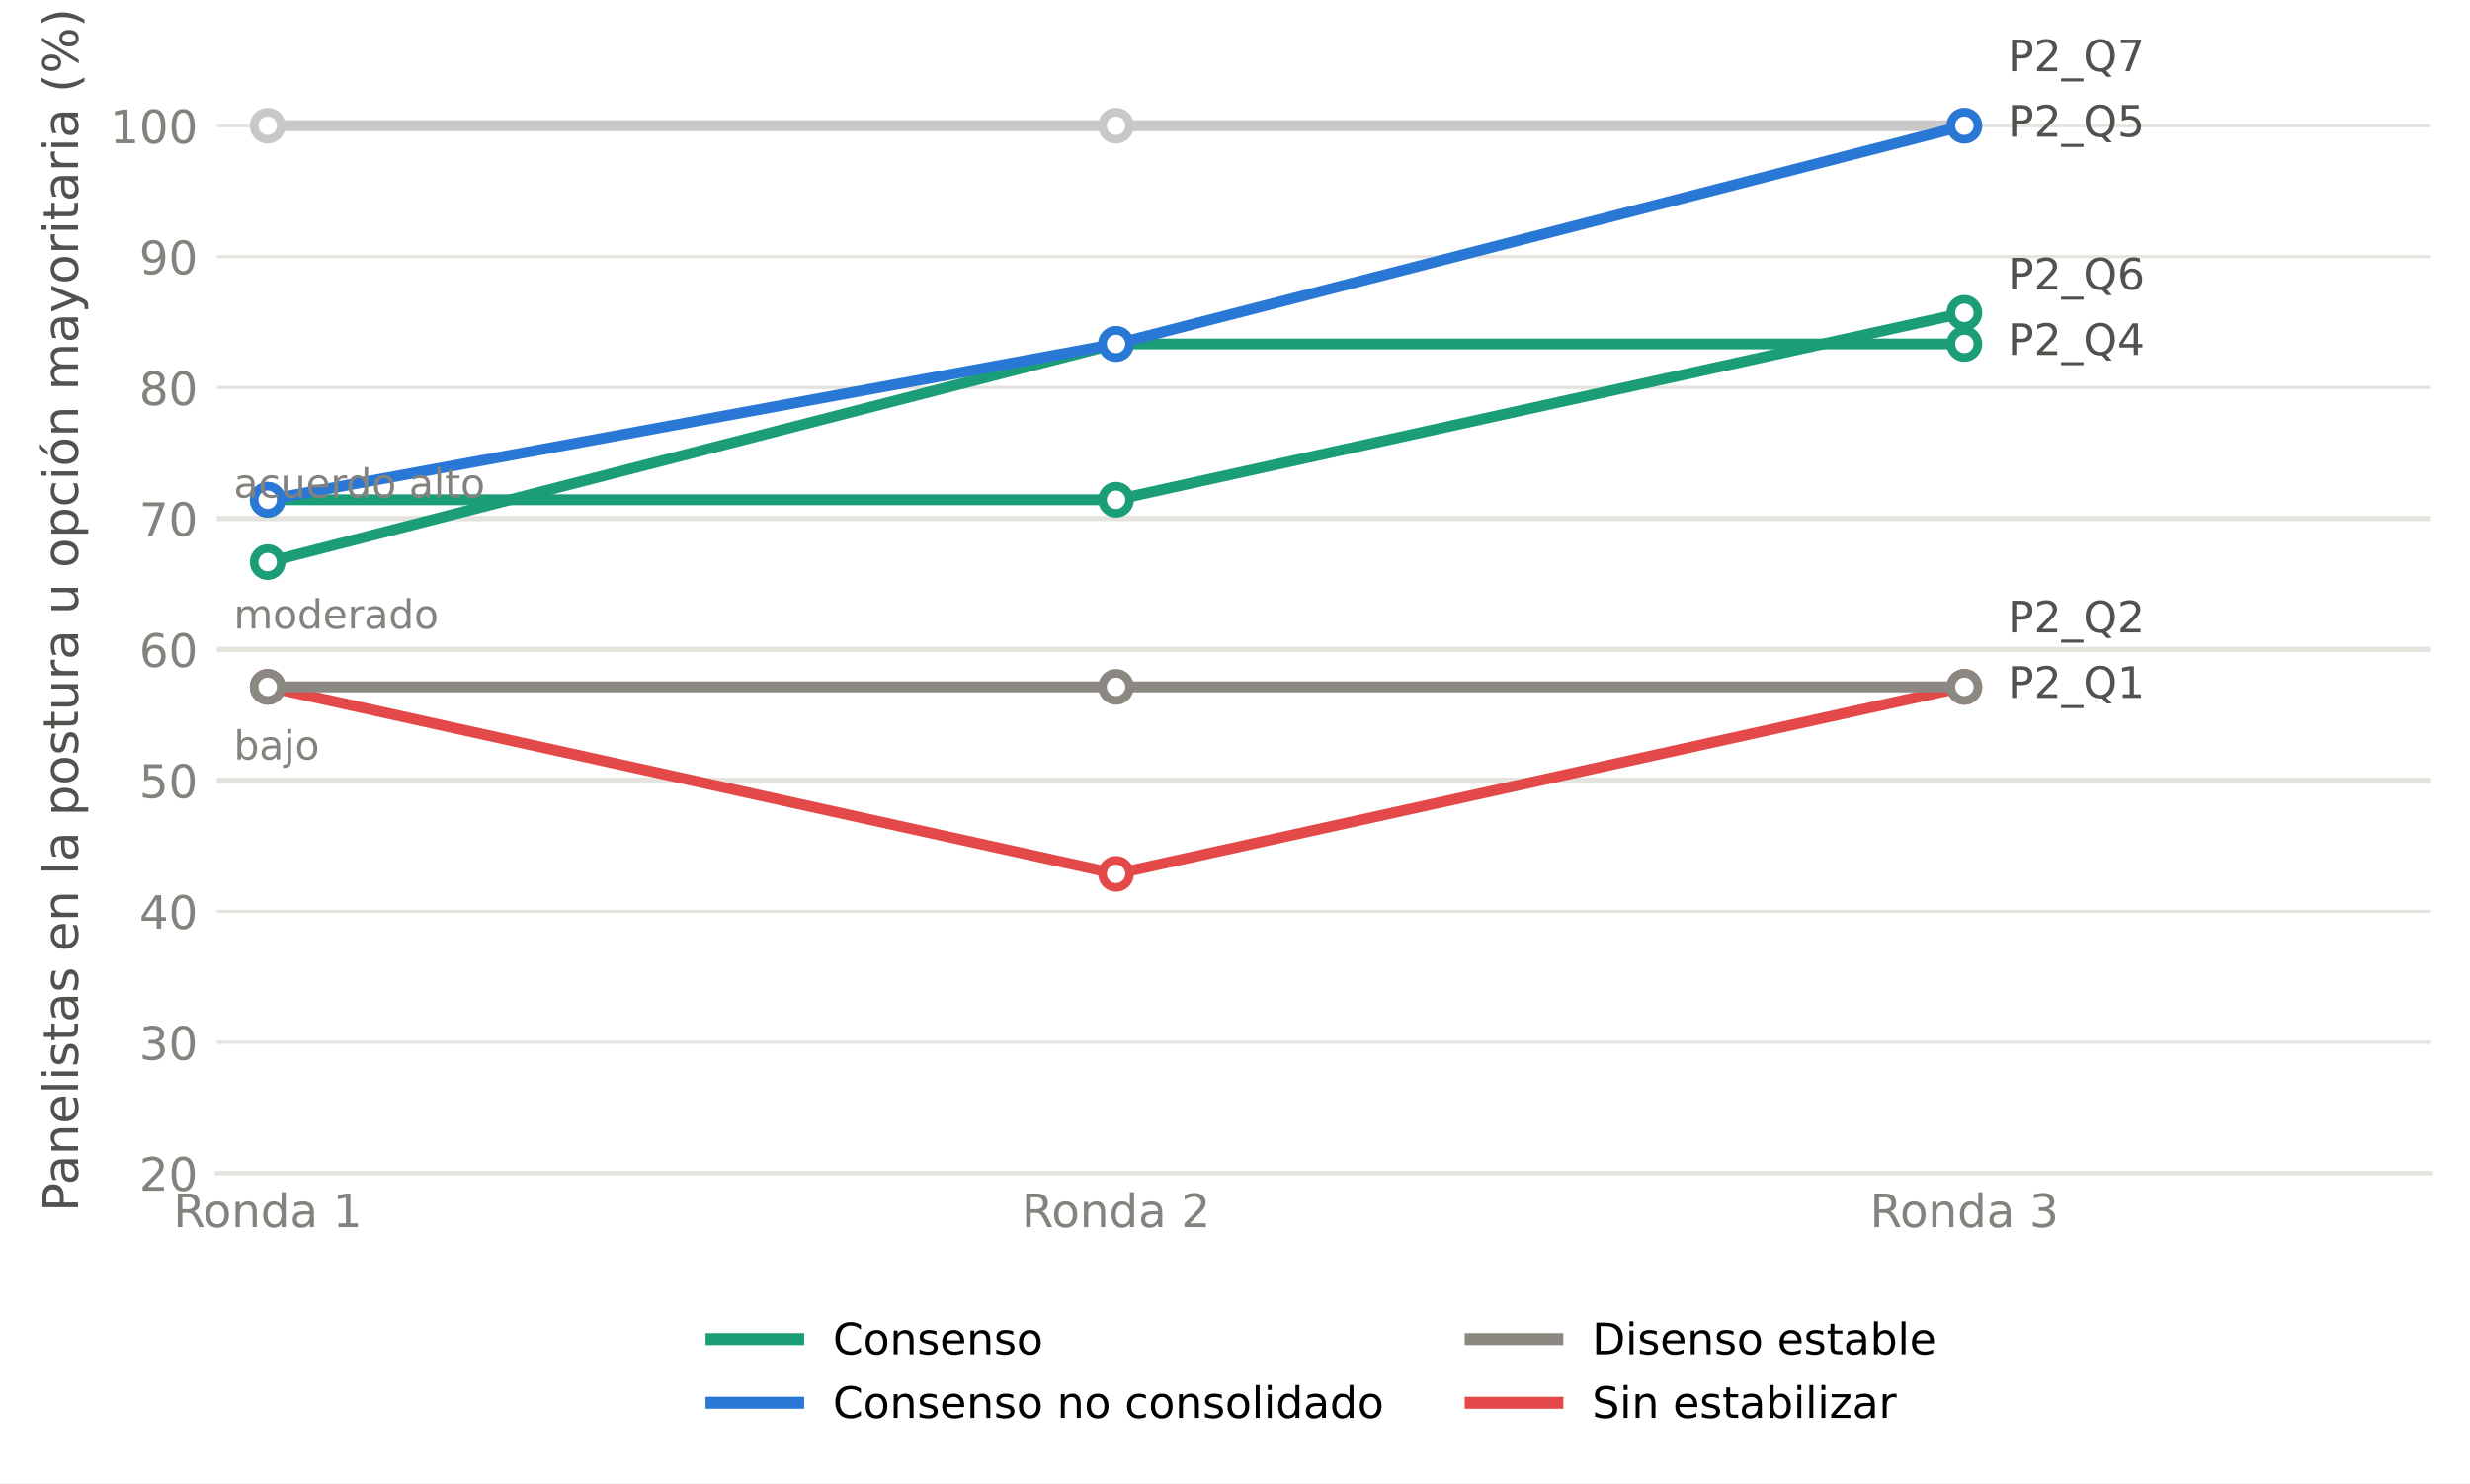
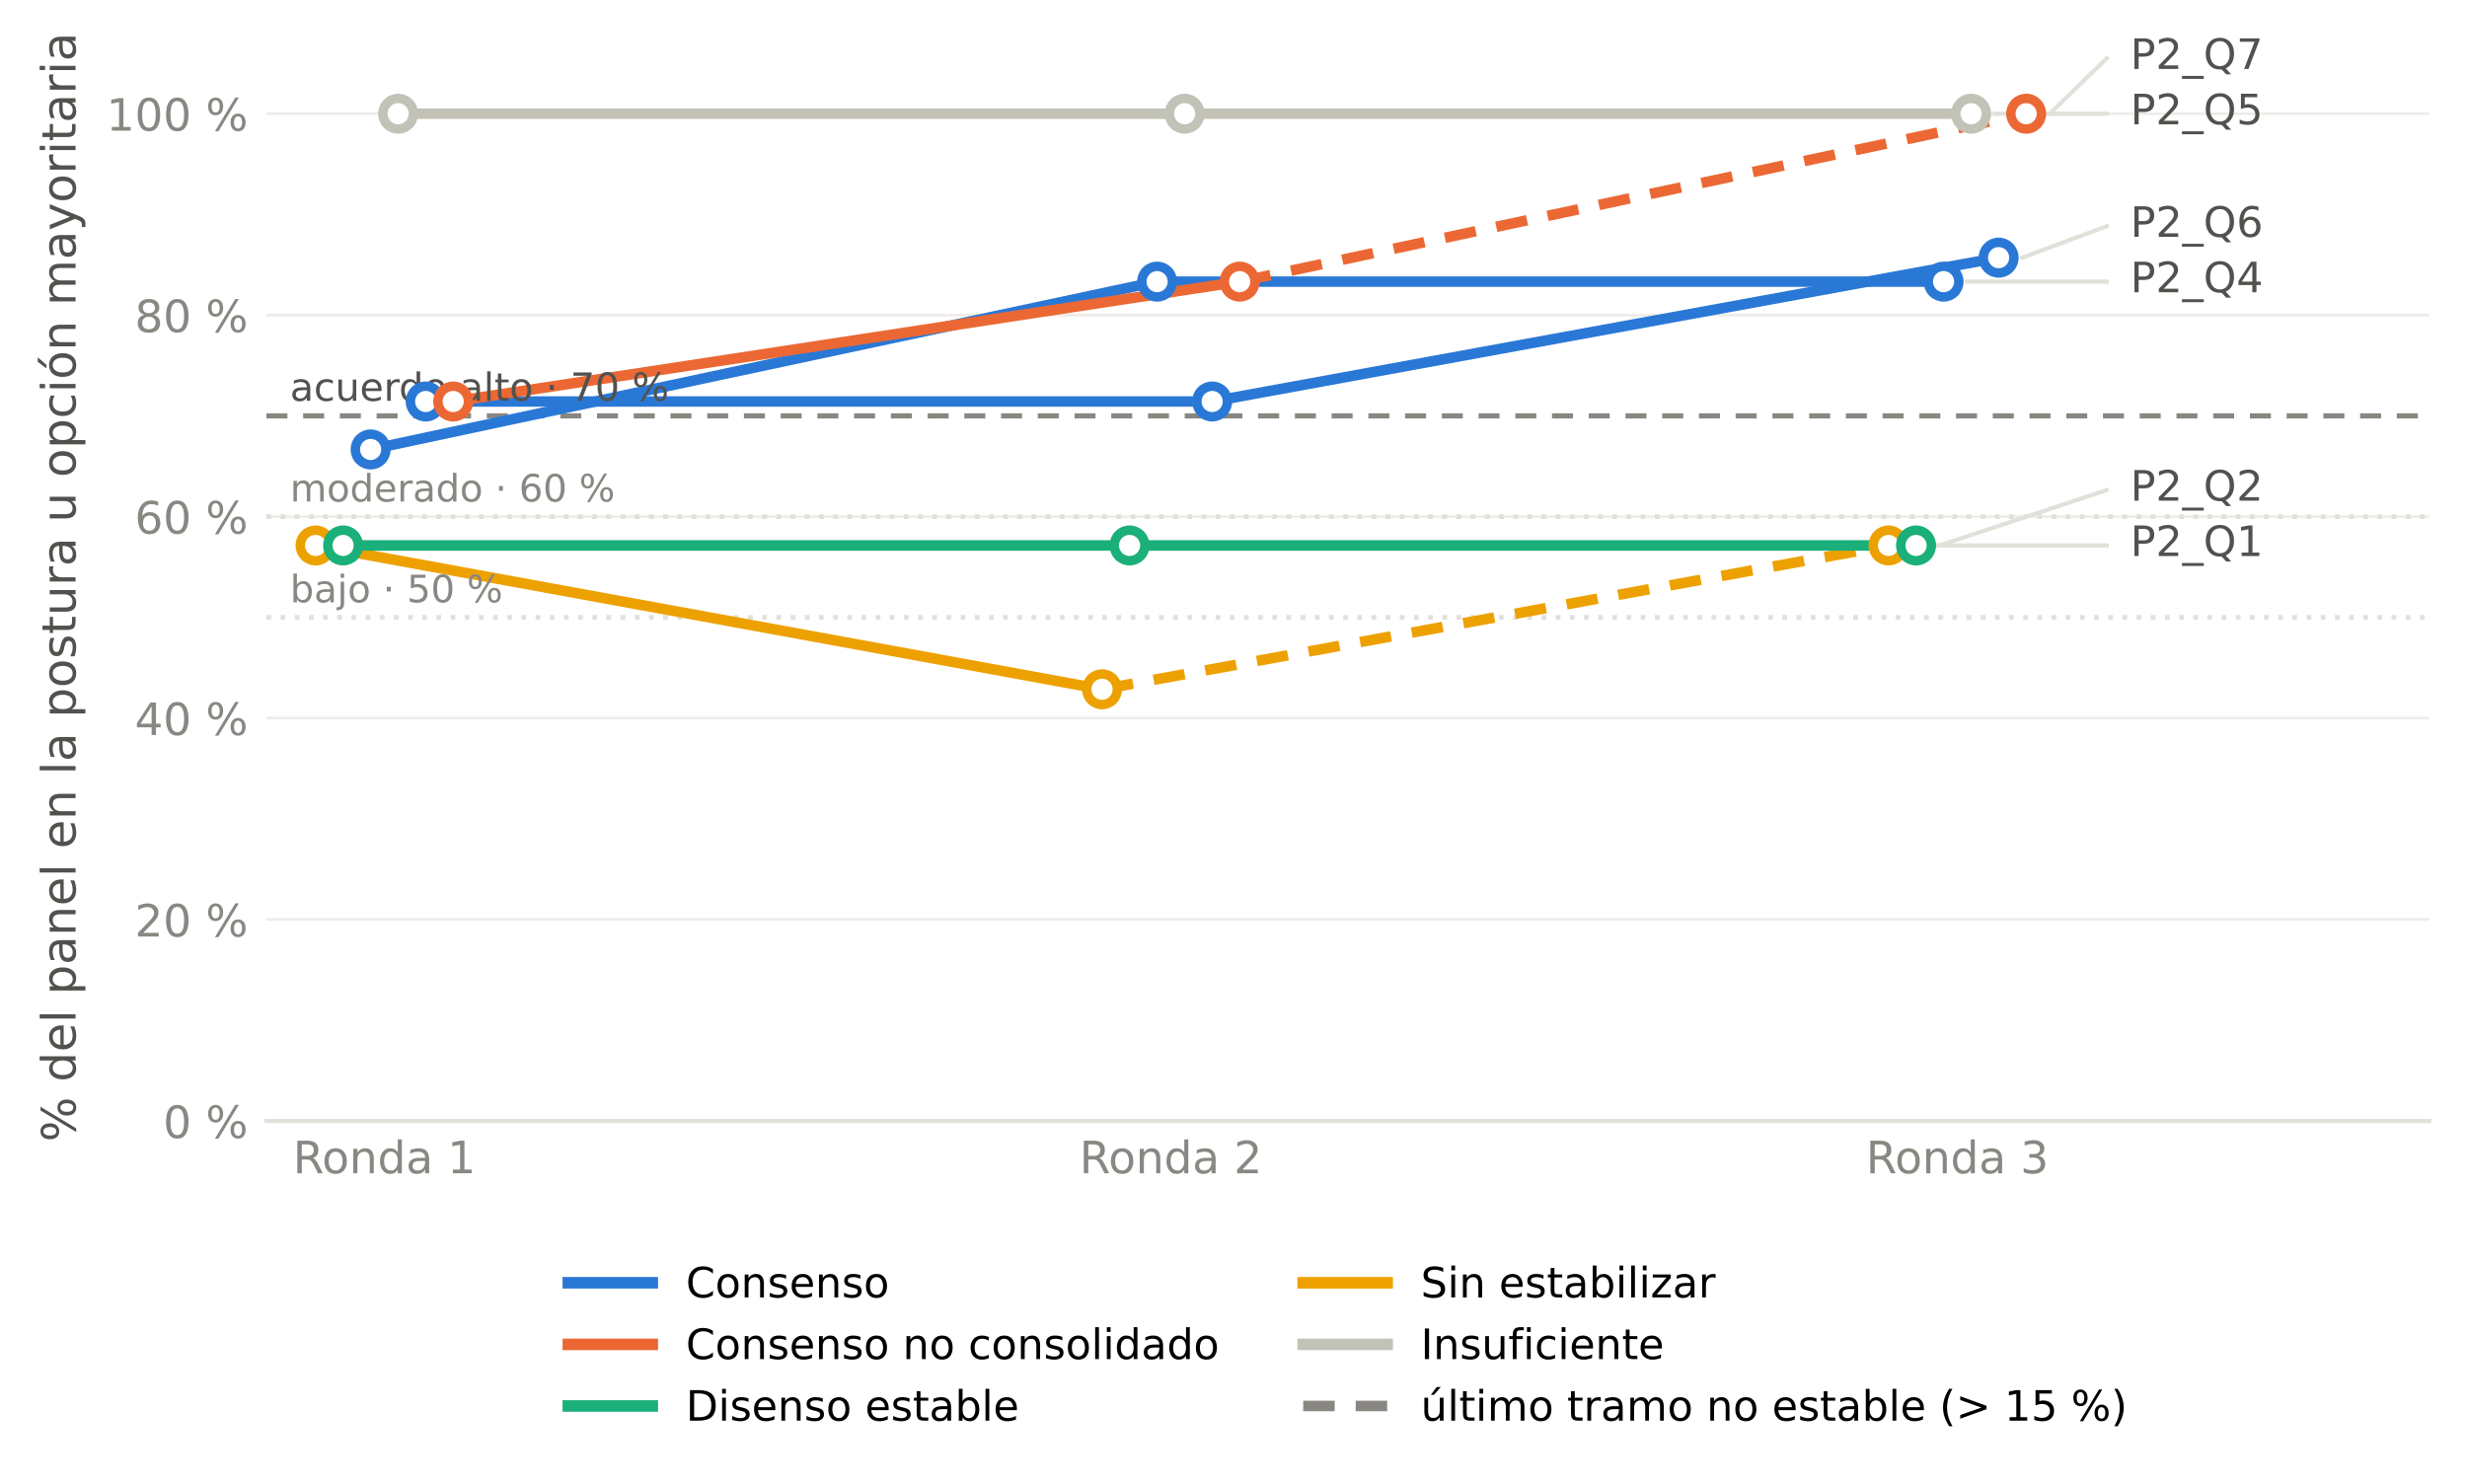
- <svg xmlns="http://www.w3.org/2000/svg" xmlns:xlink="http://www.w3.org/1999/xlink" width="455.675pt" height="273.638pt" viewBox="0 0 455.675 273.638" version="1.1">
+ <svg xmlns="http://www.w3.org/2000/svg" xmlns:xlink="http://www.w3.org/1999/xlink" width="470.142pt" height="282.834pt" viewBox="0 0 470.142 282.834" version="1.1">
  <defs>
    <style type="text/css">*{stroke-linejoin: round; stroke-linecap: butt}</style>
  </defs>
  <g id="figure_1">
    <g id="patch_1">
-       <path d="M 0 273.638  L 455.675 273.638  L 455.675 0  L 0 0  z " style="fill: #ffffff" />
+       <path d="M 0 282.834  L 470.142 282.834  L 470.142 0  L 0 0  z " style="fill: #ffffff" />
    </g>
    <g id="axes_1">
      <g id="patch_2">
-         <path d="M 39.995 216.428  L 448.475 216.428  L 448.475 8.696  L 39.995 8.696  z " style="fill: #ffffff" />
-       </g>
-       <g id="line2d_1">
-         <path d="M 39.995 95.654  L 448.475 95.654  " clip-path="url(#pa7a2c76ef7)" style="fill: none; stroke: #e5e3dd; stroke-linecap: square" />
-       </g>
-       <g id="line2d_2">
-         <path d="M 39.995 119.809  L 448.475 119.809  " clip-path="url(#pa7a2c76ef7)" style="fill: none; stroke: #e5e3dd; stroke-linecap: square" />
-       </g>
-       <g id="line2d_3">
-         <path d="M 39.995 143.964  L 448.475 143.964  " clip-path="url(#pa7a2c76ef7)" style="fill: none; stroke: #e5e3dd; stroke-linecap: square" />
+         <path d="M 50.772 213.656  L 462.942 213.656  L 462.942 10.152  L 50.772 10.152  z " style="fill: #ffffff" />
      </g>
      <g id="matplotlib.axis_1">
        <g id="xtick_1">
-           <g id="line2d_4" />
+           <g id="line2d_1" />
          <g id="text_1">
-             <text style="font-size: 8.5px; font-family: 'DejaVu Sans', 'Helvetica', 'Arial', sans-serif; text-anchor: middle; fill: #84827c" x="49.385" y="226.387" transform="rotate(-0 49.38503 226.3868)">Ronda 1</text>
+             <text style="font-size: 8.5px; font-family: 'DejaVu Sans', 'Helvetica', 'Arial', sans-serif; text-anchor: middle; fill: #898781" x="73.254" y="223.614" transform="rotate(-0 73.25442 223.6144)">Ronda 1</text>
          </g>
        </g>
        <g id="xtick_2">
-           <g id="line2d_5" />
+           <g id="line2d_2" />
          <g id="text_2">
-             <text style="font-size: 8.5px; font-family: 'DejaVu Sans', 'Helvetica', 'Arial', sans-serif; text-anchor: middle; fill: #84827c" x="205.891" y="226.387" transform="rotate(-0 205.8908 226.3868)">Ronda 2</text>
+             <text style="font-size: 8.5px; font-family: 'DejaVu Sans', 'Helvetica', 'Arial', sans-serif; text-anchor: middle; fill: #898781" x="223.134" y="223.614" transform="rotate(-0 223.1344 223.6144)">Ronda 2</text>
          </g>
        </g>
        <g id="xtick_3">
-           <g id="line2d_6" />
+           <g id="line2d_3" />
          <g id="text_3">
-             <text style="font-size: 8.5px; font-family: 'DejaVu Sans', 'Helvetica', 'Arial', sans-serif; text-anchor: middle; fill: #84827c" x="362.397" y="226.387" transform="rotate(-0 362.3965 226.3868)">Ronda 3</text>
+             <text style="font-size: 8.5px; font-family: 'DejaVu Sans', 'Helvetica', 'Arial', sans-serif; text-anchor: middle; fill: #898781" x="373.014" y="223.614" transform="rotate(-0 373.0144 223.6144)">Ronda 3</text>
          </g>
        </g>
      </g>
      <g id="matplotlib.axis_2">
        <g id="ytick_1">
-           <g id="line2d_7">
-             <path d="M 39.995 216.428  L 448.475 216.428  " clip-path="url(#pa7a2c76ef7)" style="fill: none; stroke: #e5e3dd; stroke-width: 0.6; stroke-linecap: square" />
-           </g>
-           <g id="line2d_8" />
+           <g id="line2d_4">
+             <path d="M 50.772 213.656  L 462.942 213.656  " clip-path="url(#pb615559788)" style="fill: none; stroke: #e1e0d9; stroke-opacity: 0.6; stroke-width: 0.5; stroke-linecap: square" />
+           </g>
+           <g id="line2d_5" />
          <g id="text_4">
-             <text style="font-size: 8.5px; font-family: 'DejaVu Sans', 'Helvetica', 'Arial', sans-serif; text-anchor: end; fill: #84827c" x="36.495" y="219.657" transform="rotate(-0 36.49469 219.6575)">20</text>
+             <text style="font-size: 8.5px; font-family: 'DejaVu Sans', 'Helvetica', 'Arial', sans-serif; text-anchor: end; fill: #898781" x="47.272" y="216.885" transform="rotate(-0 47.27242 216.8851)">0 %</text>
          </g>
        </g>
        <g id="ytick_2">
-           <g id="line2d_9">
-             <path d="M 39.995 192.273  L 448.475 192.273  " clip-path="url(#pa7a2c76ef7)" style="fill: none; stroke: #e5e3dd; stroke-width: 0.6; stroke-linecap: square" />
-           </g>
-           <g id="line2d_10" />
+           <g id="line2d_6">
+             <path d="M 50.772 175.259  L 462.942 175.259  " clip-path="url(#pb615559788)" style="fill: none; stroke: #e1e0d9; stroke-opacity: 0.6; stroke-width: 0.5; stroke-linecap: square" />
+           </g>
+           <g id="line2d_7" />
          <g id="text_5">
-             <text style="font-size: 8.5px; font-family: 'DejaVu Sans', 'Helvetica', 'Arial', sans-serif; text-anchor: end; fill: #84827c" x="36.495" y="195.503" transform="rotate(-0 36.49469 195.5026)">30</text>
+             <text style="font-size: 8.5px; font-family: 'DejaVu Sans', 'Helvetica', 'Arial', sans-serif; text-anchor: end; fill: #898781" x="47.272" y="178.488" transform="rotate(-0 47.27242 178.4881)">20 %</text>
          </g>
        </g>
        <g id="ytick_3">
-           <g id="line2d_11">
-             <path d="M 39.995 168.118  L 448.475 168.118  " clip-path="url(#pa7a2c76ef7)" style="fill: none; stroke: #e5e3dd; stroke-width: 0.6; stroke-linecap: square" />
-           </g>
-           <g id="line2d_12" />
+           <g id="line2d_8">
+             <path d="M 50.772 136.862  L 462.942 136.862  " clip-path="url(#pb615559788)" style="fill: none; stroke: #e1e0d9; stroke-opacity: 0.6; stroke-width: 0.5; stroke-linecap: square" />
+           </g>
+           <g id="line2d_9" />
          <g id="text_6">
-             <text style="font-size: 8.5px; font-family: 'DejaVu Sans', 'Helvetica', 'Arial', sans-serif; text-anchor: end; fill: #84827c" x="36.495" y="171.348" transform="rotate(-0 36.49469 171.3478)">40</text>
+             <text style="font-size: 8.5px; font-family: 'DejaVu Sans', 'Helvetica', 'Arial', sans-serif; text-anchor: end; fill: #898781" x="47.272" y="140.091" transform="rotate(-0 47.27242 140.0912)">40 %</text>
          </g>
        </g>
        <g id="ytick_4">
-           <g id="line2d_13">
-             <path d="M 39.995 143.964  L 448.475 143.964  " clip-path="url(#pa7a2c76ef7)" style="fill: none; stroke: #e5e3dd; stroke-width: 0.6; stroke-linecap: square" />
-           </g>
-           <g id="line2d_14" />
+           <g id="line2d_10">
+             <path d="M 50.772 98.465  L 462.942 98.465  " clip-path="url(#pb615559788)" style="fill: none; stroke: #e1e0d9; stroke-opacity: 0.6; stroke-width: 0.5; stroke-linecap: square" />
+           </g>
+           <g id="line2d_11" />
          <g id="text_7">
-             <text style="font-size: 8.5px; font-family: 'DejaVu Sans', 'Helvetica', 'Arial', sans-serif; text-anchor: end; fill: #84827c" x="36.495" y="147.193" transform="rotate(-0 36.49469 147.1929)">50</text>
+             <text style="font-size: 8.5px; font-family: 'DejaVu Sans', 'Helvetica', 'Arial', sans-serif; text-anchor: end; fill: #898781" x="47.272" y="101.694" transform="rotate(-0 47.27242 101.6943)">60 %</text>
          </g>
        </g>
        <g id="ytick_5">
-           <g id="line2d_15">
-             <path d="M 39.995 119.809  L 448.475 119.809  " clip-path="url(#pa7a2c76ef7)" style="fill: none; stroke: #e5e3dd; stroke-width: 0.6; stroke-linecap: square" />
-           </g>
-           <g id="line2d_16" />
+           <g id="line2d_12">
+             <path d="M 50.772 60.068  L 462.942 60.068  " clip-path="url(#pb615559788)" style="fill: none; stroke: #e1e0d9; stroke-opacity: 0.6; stroke-width: 0.5; stroke-linecap: square" />
+           </g>
+           <g id="line2d_13" />
          <g id="text_8">
-             <text style="font-size: 8.5px; font-family: 'DejaVu Sans', 'Helvetica', 'Arial', sans-serif; text-anchor: end; fill: #84827c" x="36.495" y="123.038" transform="rotate(-0 36.49469 123.038)">60</text>
+             <text style="font-size: 8.5px; font-family: 'DejaVu Sans', 'Helvetica', 'Arial', sans-serif; text-anchor: end; fill: #898781" x="47.272" y="63.297" transform="rotate(-0 47.27242 63.29731)">80 %</text>
          </g>
        </g>
        <g id="ytick_6">
-           <g id="line2d_17">
-             <path d="M 39.995 95.654  L 448.475 95.654  " clip-path="url(#pa7a2c76ef7)" style="fill: none; stroke: #e5e3dd; stroke-width: 0.6; stroke-linecap: square" />
-           </g>
-           <g id="line2d_18" />
+           <g id="line2d_14">
+             <path d="M 50.772 21.671  L 462.942 21.671  " clip-path="url(#pb615559788)" style="fill: none; stroke: #e1e0d9; stroke-opacity: 0.6; stroke-width: 0.5; stroke-linecap: square" />
+           </g>
+           <g id="line2d_15" />
          <g id="text_9">
-             <text style="font-size: 8.5px; font-family: 'DejaVu Sans', 'Helvetica', 'Arial', sans-serif; text-anchor: end; fill: #84827c" x="36.495" y="98.883" transform="rotate(-0 36.49469 98.88319)">70</text>
-           </g>
-         </g>
-         <g id="ytick_7">
-           <g id="line2d_19">
-             <path d="M 39.995 71.499  L 448.475 71.499  " clip-path="url(#pa7a2c76ef7)" style="fill: none; stroke: #e5e3dd; stroke-width: 0.6; stroke-linecap: square" />
-           </g>
-           <g id="line2d_20" />
-           <g id="text_10">
-             <text style="font-size: 8.5px; font-family: 'DejaVu Sans', 'Helvetica', 'Arial', sans-serif; text-anchor: end; fill: #84827c" x="36.495" y="74.728" transform="rotate(-0 36.49469 74.72834)">80</text>
-           </g>
-         </g>
-         <g id="ytick_8">
-           <g id="line2d_21">
-             <path d="M 39.995 47.344  L 448.475 47.344  " clip-path="url(#pa7a2c76ef7)" style="fill: none; stroke: #e5e3dd; stroke-width: 0.6; stroke-linecap: square" />
-           </g>
-           <g id="line2d_22" />
-           <g id="text_11">
-             <text style="font-size: 8.5px; font-family: 'DejaVu Sans', 'Helvetica', 'Arial', sans-serif; text-anchor: end; fill: #84827c" x="36.495" y="50.573" transform="rotate(-0 36.49469 50.57349)">90</text>
-           </g>
-         </g>
-         <g id="ytick_9">
-           <g id="line2d_23">
-             <path d="M 39.995 23.189  L 448.475 23.189  " clip-path="url(#pa7a2c76ef7)" style="fill: none; stroke: #e5e3dd; stroke-width: 0.6; stroke-linecap: square" />
-           </g>
-           <g id="line2d_24" />
-           <g id="text_12">
-             <text style="font-size: 8.5px; font-family: 'DejaVu Sans', 'Helvetica', 'Arial', sans-serif; text-anchor: end; fill: #84827c" x="36.495" y="26.419" transform="rotate(-0 36.49469 26.41864)">100</text>
-           </g>
-         </g>
-         <g id="text_13">
-           <text style="font-size: 9px; font-family: 'DejaVu Sans', 'Helvetica', 'Arial', sans-serif; text-anchor: middle; fill: #52514e" x="14.399" y="112.562" transform="rotate(-90 14.39859 112.5623)">Panelistas en la postura u opción mayoritaria (%)</text>
-         </g>
+             <text style="font-size: 8.5px; font-family: 'DejaVu Sans', 'Helvetica', 'Arial', sans-serif; text-anchor: end; fill: #898781" x="47.272" y="24.9" transform="rotate(-0 47.27242 24.90037)">100 %</text>
+           </g>
+         </g>
+         <g id="text_10">
+           <text style="font-size: 9px; font-family: 'DejaVu Sans', 'Helvetica', 'Arial', sans-serif; text-anchor: middle; fill: #52514e" x="14.399" y="111.904" transform="rotate(-90 14.39859 111.9038)">% del panel en la postura u opción mayoritaria</text>
+         </g>
+       </g>
+       <g id="line2d_16">
+         <path d="M 50.772 79.266  L 462.942 79.266  " clip-path="url(#pb615559788)" style="fill: none; stroke-dasharray: 4,3; stroke-dashoffset: 0; stroke: #898781" />
+       </g>
+       <g id="line2d_17">
+         <path d="M 50.772 98.465  L 462.942 98.465  " clip-path="url(#pb615559788)" style="fill: none; stroke-dasharray: 0.9,1.8; stroke-dashoffset: 0; stroke: #e1e0d9; stroke-width: 0.9" />
+       </g>
+       <g id="line2d_18">
+         <path d="M 50.772 117.663  L 462.942 117.663  " clip-path="url(#pb615559788)" style="fill: none; stroke-dasharray: 0.9,1.8; stroke-dashoffset: 0; stroke: #e1e0d9; stroke-width: 0.9" />
+       </g>
+       <g id="line2d_19">
+         <path d="M 364.396 103.956  L 401.492 103.956  " clip-path="url(#pb615559788)" style="fill: none; stroke: #e1e0d9; stroke-width: 0.8; stroke-linecap: square" />
+       </g>
+       <g id="line2d_20">
+         <path d="M 369.642 103.956  L 401.492 93.397  " clip-path="url(#pb615559788)" style="fill: none; stroke: #e1e0d9; stroke-width: 0.8; stroke-linecap: square" />
+       </g>
+       <g id="line2d_21">
+         <path d="M 374.888 53.675  L 401.492 53.675  " clip-path="url(#pb615559788)" style="fill: none; stroke: #e1e0d9; stroke-width: 0.8; stroke-linecap: square" />
+       </g>
+       <g id="line2d_22">
+         <path d="M 385.38 49.106  L 401.492 43.116  " clip-path="url(#pb615559788)" style="fill: none; stroke: #e1e0d9; stroke-width: 0.8; stroke-linecap: square" />
+       </g>
+       <g id="line2d_23">
+         <path d="M 380.134 21.671  L 401.492 21.671  " clip-path="url(#pb615559788)" style="fill: none; stroke: #e1e0d9; stroke-width: 0.8; stroke-linecap: square" />
+       </g>
+       <g id="line2d_24">
+         <path d="M 390.625 21.671  L 401.492 11.112  " clip-path="url(#pb615559788)" style="fill: none; stroke: #e1e0d9; stroke-width: 0.8; stroke-linecap: square" />
      </g>
      <g id="patch_3">
-         <path d="M 39.995 216.428  L 448.475 216.428  " style="fill: none; stroke: #e5e3dd; stroke-width: 0.8; stroke-linejoin: miter; stroke-linecap: square" />
+         <path d="M 50.772 213.656  L 462.942 213.656  " style="fill: none; stroke: #e1e0d9; stroke-width: 0.8; stroke-linejoin: miter; stroke-linecap: square" />
      </g>
      <g id="line2d_25">
-         <path d="M 49.385 126.717  L 205.891 161.21  L 362.397 126.717  " clip-path="url(#pa7a2c76ef7)" style="fill: none; stroke: #e34948; stroke-width: 2; stroke-linecap: square" />
-         <defs>
-           <path id="mc2717750d5" d="M 0 2.5  C 0.663 2.5 1.299 2.237 1.768 1.768  C 2.237 1.299 2.5 0.663 2.5 0  C 2.5 -0.663 2.237 -1.299 1.768 -1.768  C 1.299 -2.237 0.663 -2.5 0 -2.5  C -0.663 -2.5 -1.299 -2.237 -1.768 -1.768  C -2.237 -1.299 -2.5 -0.663 -2.5 0  C -2.5 0.663 -2.237 1.299 -1.768 1.768  C -1.299 2.237 -0.663 2.5 0 2.5  z " style="stroke: #e34948; stroke-width: 1.6" />
-         </defs>
-         <g clip-path="url(#pa7a2c76ef7)">
-           <use xlink:href="#mc2717750d5" x="49.385" y="126.717" style="fill: #ffffff; stroke: #e34948; stroke-width: 1.6" />
-           <use xlink:href="#mc2717750d5" x="205.891" y="161.21" style="fill: #ffffff; stroke: #e34948; stroke-width: 1.6" />
-           <use xlink:href="#mc2717750d5" x="362.397" y="126.717" style="fill: #ffffff; stroke: #e34948; stroke-width: 1.6" />
-         </g>
+         <path d="M 60.14 103.956  L 210.02 131.371  " clip-path="url(#pb615559788)" style="fill: none; stroke: #eda100; stroke-width: 2; stroke-linecap: square" />
      </g>
      <g id="line2d_26">
-         <path d="M 49.385 126.717  L 205.891 126.717  L 362.397 126.717  " clip-path="url(#pa7a2c76ef7)" style="fill: none; stroke: #8a8880; stroke-width: 2; stroke-linecap: square" />
-         <defs>
-           <path id="m25023fd78d" d="M 0 2.5  C 0.663 2.5 1.299 2.237 1.768 1.768  C 2.237 1.299 2.5 0.663 2.5 0  C 2.5 -0.663 2.237 -1.299 1.768 -1.768  C 1.299 -2.237 0.663 -2.5 0 -2.5  C -0.663 -2.5 -1.299 -2.237 -1.768 -1.768  C -2.237 -1.299 -2.5 -0.663 -2.5 0  C -2.5 0.663 -2.237 1.299 -1.768 1.768  C -1.299 2.237 -0.663 2.5 0 2.5  z " style="stroke: #8a8880; stroke-width: 1.6" />
-         </defs>
-         <g clip-path="url(#pa7a2c76ef7)">
-           <use xlink:href="#m25023fd78d" x="49.385" y="126.717" style="fill: #ffffff; stroke: #8a8880; stroke-width: 1.6" />
-           <use xlink:href="#m25023fd78d" x="205.891" y="126.717" style="fill: #ffffff; stroke: #8a8880; stroke-width: 1.6" />
-           <use xlink:href="#m25023fd78d" x="362.397" y="126.717" style="fill: #ffffff; stroke: #8a8880; stroke-width: 1.6" />
-         </g>
+         <path d="M 210.02 131.371  L 359.9 103.956  " clip-path="url(#pb615559788)" style="fill: none; stroke-dasharray: 6,4; stroke-dashoffset: 0; stroke: #eda100; stroke-width: 2" />
      </g>
      <g id="line2d_27">
-         <path d="M 49.385 103.697  L 205.891 63.455  L 362.397 63.455  " clip-path="url(#pa7a2c76ef7)" style="fill: none; stroke: #1b9e77; stroke-width: 2; stroke-linecap: square" />
-         <defs>
-           <path id="ma072f294e3" d="M 0 2.5  C 0.663 2.5 1.299 2.237 1.768 1.768  C 2.237 1.299 2.5 0.663 2.5 0  C 2.5 -0.663 2.237 -1.299 1.768 -1.768  C 1.299 -2.237 0.663 -2.5 0 -2.5  C -0.663 -2.5 -1.299 -2.237 -1.768 -1.768  C -2.237 -1.299 -2.5 -0.663 -2.5 0  C -2.5 0.663 -2.237 1.299 -1.768 1.768  C -1.299 2.237 -0.663 2.5 0 2.5  z " style="stroke: #1b9e77; stroke-width: 1.6" />
-         </defs>
-         <g clip-path="url(#pa7a2c76ef7)">
-           <use xlink:href="#ma072f294e3" x="49.385" y="103.697" style="fill: #ffffff; stroke: #1b9e77; stroke-width: 1.6" />
-           <use xlink:href="#ma072f294e3" x="205.891" y="63.455" style="fill: #ffffff; stroke: #1b9e77; stroke-width: 1.6" />
-           <use xlink:href="#ma072f294e3" x="362.397" y="63.455" style="fill: #ffffff; stroke: #1b9e77; stroke-width: 1.6" />
-         </g>
+         <path d="M 65.386 103.956  L 215.266 103.956  " clip-path="url(#pb615559788)" style="fill: none; stroke: #1baf7a; stroke-width: 2; stroke-linecap: square" />
      </g>
      <g id="line2d_28">
-         <path d="M 49.385 23.189  L 205.891 23.189  L 362.397 23.189  " clip-path="url(#pa7a2c76ef7)" style="fill: none; stroke: #c8c8c8; stroke-width: 2; stroke-linecap: square" />
-         <defs>
-           <path id="m9956ff74fd" d="M 0 2.5  C 0.663 2.5 1.299 2.237 1.768 1.768  C 2.237 1.299 2.5 0.663 2.5 0  C 2.5 -0.663 2.237 -1.299 1.768 -1.768  C 1.299 -2.237 0.663 -2.5 0 -2.5  C -0.663 -2.5 -1.299 -2.237 -1.768 -1.768  C -2.237 -1.299 -2.5 -0.663 -2.5 0  C -2.5 0.663 -2.237 1.299 -1.768 1.768  C -1.299 2.237 -0.663 2.5 0 2.5  z " style="stroke: #c8c8c8; stroke-width: 1.6" />
-         </defs>
-         <g clip-path="url(#pa7a2c76ef7)">
-           <use xlink:href="#m9956ff74fd" x="49.385" y="23.189" style="fill: #ffffff; stroke: #c8c8c8; stroke-width: 1.6" />
-           <use xlink:href="#m9956ff74fd" x="205.891" y="23.189" style="fill: #ffffff; stroke: #c8c8c8; stroke-width: 1.6" />
-           <use xlink:href="#m9956ff74fd" x="362.397" y="23.189" style="fill: #ffffff; stroke: #c8c8c8; stroke-width: 1.6" />
-         </g>
+         <path d="M 215.266 103.956  L 365.146 103.956  " clip-path="url(#pb615559788)" style="fill: none; stroke: #1baf7a; stroke-width: 2; stroke-linecap: square" />
      </g>
      <g id="line2d_29">
-         <path d="M 49.385 92.2  L 205.891 92.2  L 362.397 57.707  " clip-path="url(#pa7a2c76ef7)" style="fill: none; stroke: #1b9e77; stroke-width: 2; stroke-linecap: square" />
-         <g clip-path="url(#pa7a2c76ef7)">
-           <use xlink:href="#ma072f294e3" x="49.385" y="92.2" style="fill: #ffffff; stroke: #1b9e77; stroke-width: 1.6" />
-           <use xlink:href="#ma072f294e3" x="205.891" y="92.2" style="fill: #ffffff; stroke: #1b9e77; stroke-width: 1.6" />
-           <use xlink:href="#ma072f294e3" x="362.397" y="57.707" style="fill: #ffffff; stroke: #1b9e77; stroke-width: 1.6" />
-         </g>
+         <path d="M 70.632 85.66  L 220.512 53.675  " clip-path="url(#pb615559788)" style="fill: none; stroke: #2a78d6; stroke-width: 2; stroke-linecap: square" />
      </g>
      <g id="line2d_30">
-         <path d="M 49.385 92.2  L 205.891 63.455  L 362.397 23.189  " clip-path="url(#pa7a2c76ef7)" style="fill: none; stroke: #2a78d6; stroke-width: 2; stroke-linecap: square" />
-         <defs>
-           <path id="md06ed8a44b" d="M 0 2.5  C 0.663 2.5 1.299 2.237 1.768 1.768  C 2.237 1.299 2.5 0.663 2.5 0  C 2.5 -0.663 2.237 -1.299 1.768 -1.768  C 1.299 -2.237 0.663 -2.5 0 -2.5  C -0.663 -2.5 -1.299 -2.237 -1.768 -1.768  C -2.237 -1.299 -2.5 -0.663 -2.5 0  C -2.5 0.663 -2.237 1.299 -1.768 1.768  C -1.299 2.237 -0.663 2.5 0 2.5  z " style="stroke: #2a78d6; stroke-width: 1.6" />
-         </defs>
-         <g clip-path="url(#pa7a2c76ef7)">
-           <use xlink:href="#md06ed8a44b" x="49.385" y="92.2" style="fill: #ffffff; stroke: #2a78d6; stroke-width: 1.6" />
-           <use xlink:href="#md06ed8a44b" x="205.891" y="63.455" style="fill: #ffffff; stroke: #2a78d6; stroke-width: 1.6" />
-           <use xlink:href="#md06ed8a44b" x="362.397" y="23.189" style="fill: #ffffff; stroke: #2a78d6; stroke-width: 1.6" />
-         </g>
+         <path d="M 220.512 53.675  L 370.392 53.675  " clip-path="url(#pb615559788)" style="fill: none; stroke: #2a78d6; stroke-width: 2; stroke-linecap: square" />
+       </g>
+       <g id="line2d_31">
+         <path d="M 75.877 21.671  L 225.757 21.671  " clip-path="url(#pb615559788)" style="fill: none; stroke: #c3c2b7; stroke-width: 2; stroke-linecap: square" />
+       </g>
+       <g id="line2d_32">
+         <path d="M 225.757 21.671  L 375.637 21.671  " clip-path="url(#pb615559788)" style="fill: none; stroke: #c3c2b7; stroke-width: 2; stroke-linecap: square" />
+       </g>
+       <g id="line2d_33">
+         <path d="M 81.123 76.521  L 231.003 76.521  " clip-path="url(#pb615559788)" style="fill: none; stroke: #2a78d6; stroke-width: 2; stroke-linecap: square" />
+       </g>
+       <g id="line2d_34">
+         <path d="M 231.003 76.521  L 380.883 49.106  " clip-path="url(#pb615559788)" style="fill: none; stroke: #2a78d6; stroke-width: 2; stroke-linecap: square" />
+       </g>
+       <g id="line2d_35">
+         <path d="M 86.369 76.521  L 236.249 53.675  " clip-path="url(#pb615559788)" style="fill: none; stroke: #eb6834; stroke-width: 2; stroke-linecap: square" />
+       </g>
+       <g id="line2d_36">
+         <path d="M 236.249 53.675  L 386.129 21.671  " clip-path="url(#pb615559788)" style="fill: none; stroke-dasharray: 6,4; stroke-dashoffset: 0; stroke: #eb6834; stroke-width: 2" />
+       </g>
+       <g id="text_11">
+         <text style="font-size: 8px; font-family: 'DejaVu Sans', 'Helvetica', 'Arial', sans-serif; text-anchor: start; fill: #52514e" x="405.988" y="105.981" transform="rotate(-0 405.988 105.9813)">P2_Q1</text>
+       </g>
+       <g id="text_12">
+         <text style="font-size: 8px; font-family: 'DejaVu Sans', 'Helvetica', 'Arial', sans-serif; text-anchor: start; fill: #52514e" x="405.988" y="95.422" transform="rotate(-0 405.988 95.42215)">P2_Q2</text>
+       </g>
+       <g id="text_13">
+         <text style="font-size: 8px; font-family: 'DejaVu Sans', 'Helvetica', 'Arial', sans-serif; text-anchor: start; fill: #52514e" x="405.988" y="55.701" transform="rotate(-0 405.988 55.70051)">P2_Q4</text>
      </g>
      <g id="text_14">
-         <text style="font-size: 8px; font-family: 'DejaVu Sans', 'Helvetica', 'Arial', sans-serif; text-anchor: start; fill: #52514e" x="370.397" y="128.743" transform="rotate(-0 370.3965 128.7426)">P2_Q1</text>
+         <text style="font-size: 8px; font-family: 'DejaVu Sans', 'Helvetica', 'Arial', sans-serif; text-anchor: start; fill: #52514e" x="405.988" y="45.141" transform="rotate(-0 405.988 45.14135)">P2_Q6</text>
      </g>
      <g id="text_15">
-         <text style="font-size: 8px; font-family: 'DejaVu Sans', 'Helvetica', 'Arial', sans-serif; text-anchor: start; fill: #52514e" x="370.397" y="116.665" transform="rotate(-0 370.3965 116.6652)">P2_Q2</text>
+         <text style="font-size: 8px; font-family: 'DejaVu Sans', 'Helvetica', 'Arial', sans-serif; text-anchor: start; fill: #52514e" x="405.988" y="23.697" transform="rotate(-0 405.988 23.69666)">P2_Q5</text>
      </g>
      <g id="text_16">
-         <text style="font-size: 8px; font-family: 'DejaVu Sans', 'Helvetica', 'Arial', sans-serif; text-anchor: start; fill: #52514e" x="370.397" y="65.481" transform="rotate(-0 370.3965 65.48107)">P2_Q4</text>
+         <text style="font-size: 8px; font-family: 'DejaVu Sans', 'Helvetica', 'Arial', sans-serif; text-anchor: start; fill: #52514e" x="405.988" y="13.137" transform="rotate(-0 405.988 13.1375)">P2_Q7</text>
      </g>
      <g id="text_17">
-         <text style="font-size: 8px; font-family: 'DejaVu Sans', 'Helvetica', 'Arial', sans-serif; text-anchor: start; fill: #52514e" x="370.397" y="53.404" transform="rotate(-0 370.3965 53.40364)">P2_Q6</text>
+         <text style="font-size: 7.4px; font-family: 'DejaVu Sans', 'Helvetica', 'Arial', sans-serif; text-anchor: start; fill: #52514e" x="55.269" y="76.387" transform="rotate(-0 55.26882 76.38667)">acuerdo alto · 70 %</text>
      </g>
      <g id="text_18">
-         <text style="font-size: 8px; font-family: 'DejaVu Sans', 'Helvetica', 'Arial', sans-serif; text-anchor: start; fill: #52514e" x="370.397" y="25.215" transform="rotate(-0 370.3965 25.21493)">P2_Q5</text>
+         <text style="font-size: 7.2px; font-family: 'DejaVu Sans', 'Helvetica', 'Arial', sans-serif; text-anchor: start; fill: #898781" x="55.269" y="95.585" transform="rotate(-0 55.26882 95.58514)">moderado · 60 %</text>
      </g>
      <g id="text_19">
-         <text style="font-size: 8px; font-family: 'DejaVu Sans', 'Helvetica', 'Arial', sans-serif; text-anchor: start; fill: #52514e" x="370.397" y="13.137" transform="rotate(-0 370.3965 13.1375)">P2_Q7</text>
-       </g>
-       <g id="text_20">
-         <text style="font-size: 7.4px; font-family: 'DejaVu Sans', 'Helvetica', 'Arial', sans-serif; text-anchor: start; fill: #84827c" x="43.125" y="91.789" transform="rotate(-0 43.1248 91.78908)">acuerdo alto</text>
-       </g>
-       <g id="text_21">
-         <text style="font-size: 7.4px; font-family: 'DejaVu Sans', 'Helvetica', 'Arial', sans-serif; text-anchor: start; fill: #84827c" x="43.125" y="115.944" transform="rotate(-0 43.1248 115.9439)">moderado</text>
-       </g>
-       <g id="text_22">
-         <text style="font-size: 7.4px; font-family: 'DejaVu Sans', 'Helvetica', 'Arial', sans-serif; text-anchor: start; fill: #84827c" x="43.125" y="140.099" transform="rotate(-0 43.1248 140.0988)">bajo</text>
+         <text style="font-size: 7.2px; font-family: 'DejaVu Sans', 'Helvetica', 'Arial', sans-serif; text-anchor: start; fill: #898781" x="55.269" y="114.784" transform="rotate(-0 55.26882 114.7836)">bajo · 50 %</text>
+       </g>
+       <g id="PathCollection_1">
+         <defs>
+           <path id="m2b0ca05a67" d="M 0 2.915  C 0.773 2.915 1.515 2.608 2.062 2.062  C 2.608 1.515 2.915 0.773 2.915 0  C 2.915 -0.773 2.608 -1.515 2.062 -2.062  C 1.515 -2.608 0.773 -2.915 0 -2.915  C -0.773 -2.915 -1.515 -2.608 -2.062 -2.062  C -2.608 -1.515 -2.915 -0.773 -2.915 0  C -2.915 0.773 -2.608 1.515 -2.062 2.062  C -1.515 2.608 -0.773 2.915 0 2.915  z " style="stroke: #eda100; stroke-width: 1.8" />
+         </defs>
+         <g clip-path="url(#pb615559788)">
+           <use xlink:href="#m2b0ca05a67" x="60.14" y="103.956" style="fill: #ffffff; stroke: #eda100; stroke-width: 1.8" />
+           <use xlink:href="#m2b0ca05a67" x="210.02" y="131.371" style="fill: #ffffff; stroke: #eda100; stroke-width: 1.8" />
+           <use xlink:href="#m2b0ca05a67" x="359.9" y="103.956" style="fill: #ffffff; stroke: #eda100; stroke-width: 1.8" />
+         </g>
+       </g>
+       <g id="PathCollection_2">
+         <defs>
+           <path id="mf190b9ef16" d="M 0 2.915  C 0.773 2.915 1.515 2.608 2.062 2.062  C 2.608 1.515 2.915 0.773 2.915 0  C 2.915 -0.773 2.608 -1.515 2.062 -2.062  C 1.515 -2.608 0.773 -2.915 0 -2.915  C -0.773 -2.915 -1.515 -2.608 -2.062 -2.062  C -2.608 -1.515 -2.915 -0.773 -2.915 0  C -2.915 0.773 -2.608 1.515 -2.062 2.062  C -1.515 2.608 -0.773 2.915 0 2.915  z " style="stroke: #1baf7a; stroke-width: 1.8" />
+         </defs>
+         <g clip-path="url(#pb615559788)">
+           <use xlink:href="#mf190b9ef16" x="65.386" y="103.956" style="fill: #ffffff; stroke: #1baf7a; stroke-width: 1.8" />
+           <use xlink:href="#mf190b9ef16" x="215.266" y="103.956" style="fill: #ffffff; stroke: #1baf7a; stroke-width: 1.8" />
+           <use xlink:href="#mf190b9ef16" x="365.146" y="103.956" style="fill: #ffffff; stroke: #1baf7a; stroke-width: 1.8" />
+         </g>
+       </g>
+       <g id="PathCollection_3">
+         <defs>
+           <path id="m0b08d28fcd" d="M 0 2.915  C 0.773 2.915 1.515 2.608 2.062 2.062  C 2.608 1.515 2.915 0.773 2.915 0  C 2.915 -0.773 2.608 -1.515 2.062 -2.062  C 1.515 -2.608 0.773 -2.915 0 -2.915  C -0.773 -2.915 -1.515 -2.608 -2.062 -2.062  C -2.608 -1.515 -2.915 -0.773 -2.915 0  C -2.915 0.773 -2.608 1.515 -2.062 2.062  C -1.515 2.608 -0.773 2.915 0 2.915  z " style="stroke: #2a78d6; stroke-width: 1.8" />
+         </defs>
+         <g clip-path="url(#pb615559788)">
+           <use xlink:href="#m0b08d28fcd" x="70.632" y="85.66" style="fill: #ffffff; stroke: #2a78d6; stroke-width: 1.8" />
+           <use xlink:href="#m0b08d28fcd" x="220.512" y="53.675" style="fill: #ffffff; stroke: #2a78d6; stroke-width: 1.8" />
+           <use xlink:href="#m0b08d28fcd" x="370.392" y="53.675" style="fill: #ffffff; stroke: #2a78d6; stroke-width: 1.8" />
+         </g>
+       </g>
+       <g id="PathCollection_4">
+         <defs>
+           <path id="mb16c70fdcb" d="M 0 2.915  C 0.773 2.915 1.515 2.608 2.062 2.062  C 2.608 1.515 2.915 0.773 2.915 0  C 2.915 -0.773 2.608 -1.515 2.062 -2.062  C 1.515 -2.608 0.773 -2.915 0 -2.915  C -0.773 -2.915 -1.515 -2.608 -2.062 -2.062  C -2.608 -1.515 -2.915 -0.773 -2.915 0  C -2.915 0.773 -2.608 1.515 -2.062 2.062  C -1.515 2.608 -0.773 2.915 0 2.915  z " style="stroke: #c3c2b7; stroke-width: 1.8" />
+         </defs>
+         <g clip-path="url(#pb615559788)">
+           <use xlink:href="#mb16c70fdcb" x="75.877" y="21.671" style="fill: #ffffff; stroke: #c3c2b7; stroke-width: 1.8" />
+           <use xlink:href="#mb16c70fdcb" x="225.757" y="21.671" style="fill: #ffffff; stroke: #c3c2b7; stroke-width: 1.8" />
+           <use xlink:href="#mb16c70fdcb" x="375.637" y="21.671" style="fill: #ffffff; stroke: #c3c2b7; stroke-width: 1.8" />
+         </g>
+       </g>
+       <g id="PathCollection_5">
+         <g clip-path="url(#pb615559788)">
+           <use xlink:href="#m0b08d28fcd" x="81.123" y="76.521" style="fill: #ffffff; stroke: #2a78d6; stroke-width: 1.8" />
+           <use xlink:href="#m0b08d28fcd" x="231.003" y="76.521" style="fill: #ffffff; stroke: #2a78d6; stroke-width: 1.8" />
+           <use xlink:href="#m0b08d28fcd" x="380.883" y="49.106" style="fill: #ffffff; stroke: #2a78d6; stroke-width: 1.8" />
+         </g>
+       </g>
+       <g id="PathCollection_6">
+         <defs>
+           <path id="mb4ea20bf94" d="M 0 2.915  C 0.773 2.915 1.515 2.608 2.062 2.062  C 2.608 1.515 2.915 0.773 2.915 0  C 2.915 -0.773 2.608 -1.515 2.062 -2.062  C 1.515 -2.608 0.773 -2.915 0 -2.915  C -0.773 -2.915 -1.515 -2.608 -2.062 -2.062  C -2.608 -1.515 -2.915 -0.773 -2.915 0  C -2.915 0.773 -2.608 1.515 -2.062 2.062  C -1.515 2.608 -0.773 2.915 0 2.915  z " style="stroke: #eb6834; stroke-width: 1.8" />
+         </defs>
+         <g clip-path="url(#pb615559788)">
+           <use xlink:href="#mb4ea20bf94" x="86.369" y="76.521" style="fill: #ffffff; stroke: #eb6834; stroke-width: 1.8" />
+           <use xlink:href="#mb4ea20bf94" x="236.249" y="53.675" style="fill: #ffffff; stroke: #eb6834; stroke-width: 1.8" />
+           <use xlink:href="#mb4ea20bf94" x="386.129" y="21.671" style="fill: #ffffff; stroke: #eb6834; stroke-width: 1.8" />
+         </g>
      </g>
      <g id="legend_1">
-         <g id="line2d_31">
-           <path d="M 131.26 247.032  L 139.26 247.032  L 147.26 247.032  " style="fill: none; stroke: #1b9e77; stroke-width: 2.2; stroke-linecap: square" />
+         <g id="line2d_37">
+           <path d="M 108.306 244.485  L 116.306 244.485  L 124.306 244.485  " style="fill: none; stroke: #2a78d6; stroke-width: 2.2; stroke-linecap: square" />
+         </g>
+         <g id="text_20">
+           <text style="font-size: 8px; font-family: 'DejaVu Sans', 'Helvetica', 'Arial', sans-serif; text-anchor: start" x="130.706" y="247.285" transform="rotate(-0 130.7055 247.2849)">Consenso</text>
+         </g>
+         <g id="line2d_38">
+           <path d="M 108.306 256.227  L 116.306 256.227  L 124.306 256.227  " style="fill: none; stroke: #eb6834; stroke-width: 2.2; stroke-linecap: square" />
+         </g>
+         <g id="text_21">
+           <text style="font-size: 8px; font-family: 'DejaVu Sans', 'Helvetica', 'Arial', sans-serif; text-anchor: start" x="130.706" y="259.027" transform="rotate(-0 130.7055 259.0274)">Consenso no consolidado</text>
+         </g>
+         <g id="line2d_39">
+           <path d="M 108.306 267.97  L 116.306 267.97  L 124.306 267.97  " style="fill: none; stroke: #1baf7a; stroke-width: 2.2; stroke-linecap: square" />
+         </g>
+         <g id="text_22">
+           <text style="font-size: 8px; font-family: 'DejaVu Sans', 'Helvetica', 'Arial', sans-serif; text-anchor: start" x="130.706" y="270.77" transform="rotate(-0 130.7055 270.7699)">Disenso estable</text>
+         </g>
+         <g id="line2d_40">
+           <path d="M 248.356 244.485  L 256.356 244.485  L 264.356 244.485  " style="fill: none; stroke: #eda100; stroke-width: 2.2; stroke-linecap: square" />
        </g>
        <g id="text_23">
-           <text style="font-size: 8px; font-family: 'DejaVu Sans', 'Helvetica', 'Arial', sans-serif; text-anchor: start" x="153.66" y="249.832" transform="rotate(-0 153.6597 249.8321)">Consenso</text>
-         </g>
-         <g id="line2d_32">
-           <path d="M 131.26 258.775  L 139.26 258.775  L 147.26 258.775  " style="fill: none; stroke: #2a78d6; stroke-width: 2.2; stroke-linecap: square" />
+           <text style="font-size: 8px; font-family: 'DejaVu Sans', 'Helvetica', 'Arial', sans-serif; text-anchor: start" x="270.756" y="247.285" transform="rotate(-0 270.7555 247.2849)">Sin estabilizar</text>
+         </g>
+         <g id="line2d_41">
+           <path d="M 248.356 256.227  L 256.356 256.227  L 264.356 256.227  " style="fill: none; stroke: #c3c2b7; stroke-width: 2.2; stroke-linecap: square" />
        </g>
        <g id="text_24">
-           <text style="font-size: 8px; font-family: 'DejaVu Sans', 'Helvetica', 'Arial', sans-serif; text-anchor: start" x="153.66" y="261.575" transform="rotate(-0 153.6597 261.5746)">Consenso no consolidado</text>
-         </g>
-         <g id="line2d_33">
-           <path d="M 271.31 247.032  L 279.31 247.032  L 287.31 247.032  " style="fill: none; stroke: #8a8880; stroke-width: 2.2; stroke-linecap: square" />
+           <text style="font-size: 8px; font-family: 'DejaVu Sans', 'Helvetica', 'Arial', sans-serif; text-anchor: start" x="270.756" y="259.027" transform="rotate(-0 270.7555 259.0274)">Insuficiente</text>
+         </g>
+         <g id="line2d_42">
+           <path d="M 248.356 267.97  L 256.356 267.97  L 264.356 267.97  " style="fill: none; stroke-dasharray: 6,4; stroke-dashoffset: 0; stroke: #898781; stroke-width: 2" />
        </g>
        <g id="text_25">
-           <text style="font-size: 8px; font-family: 'DejaVu Sans', 'Helvetica', 'Arial', sans-serif; text-anchor: start" x="293.71" y="249.832" transform="rotate(-0 293.7097 249.8321)">Disenso estable</text>
-         </g>
-         <g id="line2d_34">
-           <path d="M 271.31 258.775  L 279.31 258.775  L 287.31 258.775  " style="fill: none; stroke: #e34948; stroke-width: 2.2; stroke-linecap: square" />
-         </g>
-         <g id="text_26">
-           <text style="font-size: 8px; font-family: 'DejaVu Sans', 'Helvetica', 'Arial', sans-serif; text-anchor: start" x="293.71" y="261.575" transform="rotate(-0 293.7097 261.5746)">Sin estabilizar</text>
+           <text style="font-size: 8px; font-family: 'DejaVu Sans', 'Helvetica', 'Arial', sans-serif; text-anchor: start" x="270.756" y="270.77" transform="rotate(-0 270.7555 270.7699)">último tramo no estable (&gt; 15 %)</text>
        </g>
      </g>
    </g>
  </g>
  <defs>
-     <clipPath id="pa7a2c76ef7">
-       <rect x="39.995" y="8.696" width="408.48" height="207.732" />
+     <clipPath id="pb615559788">
+       <rect x="50.772" y="10.152" width="412.17" height="203.504" />
    </clipPath>
  </defs>
</svg>
